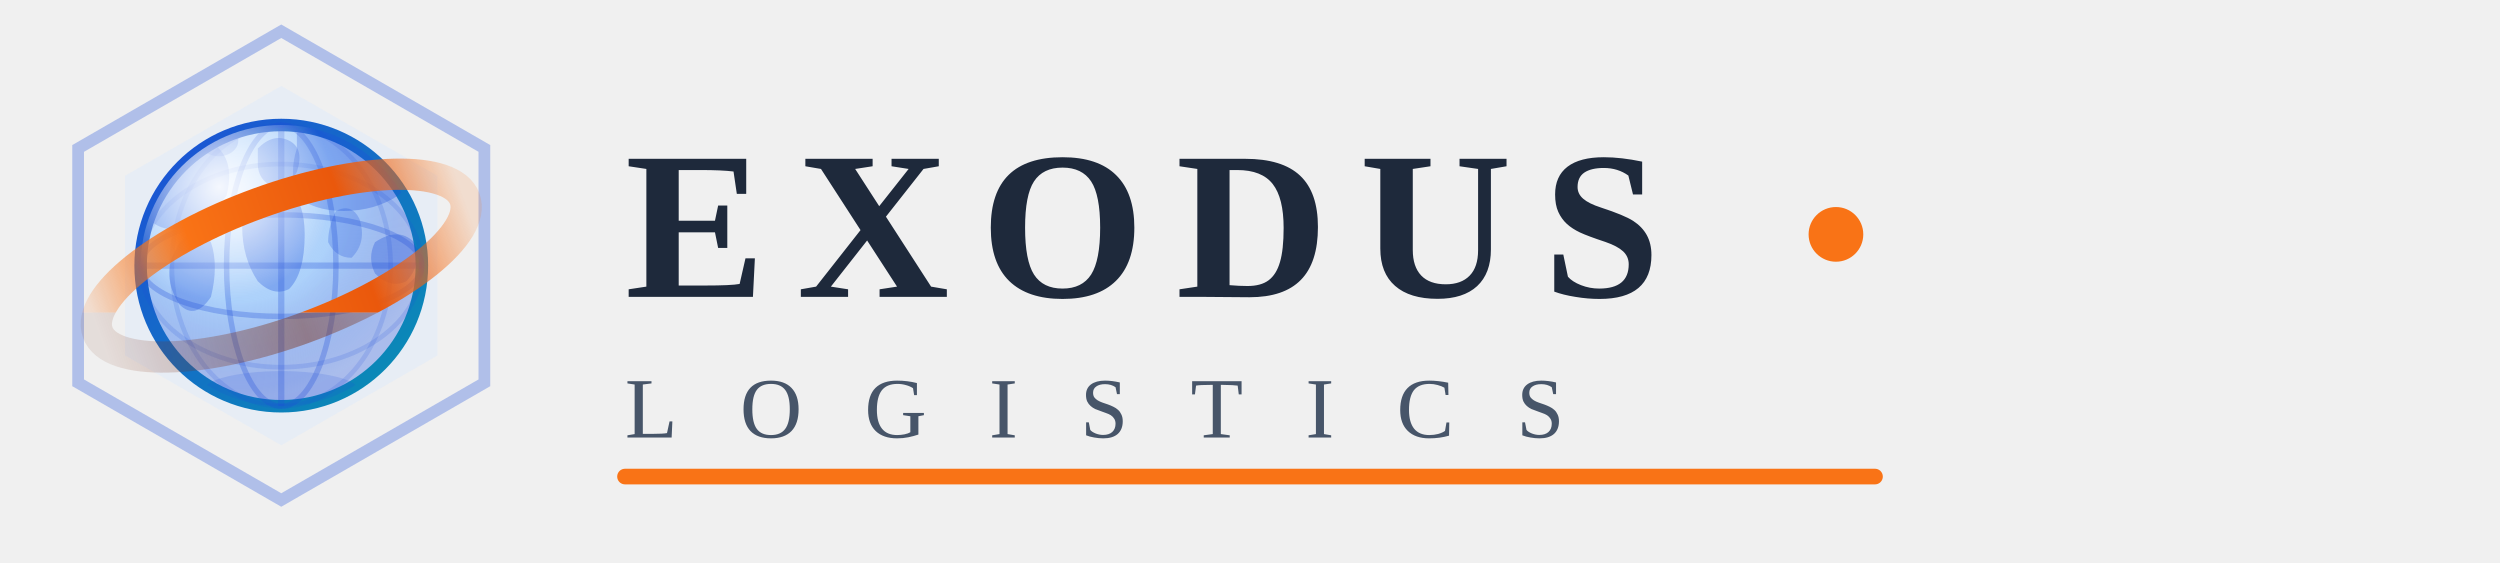
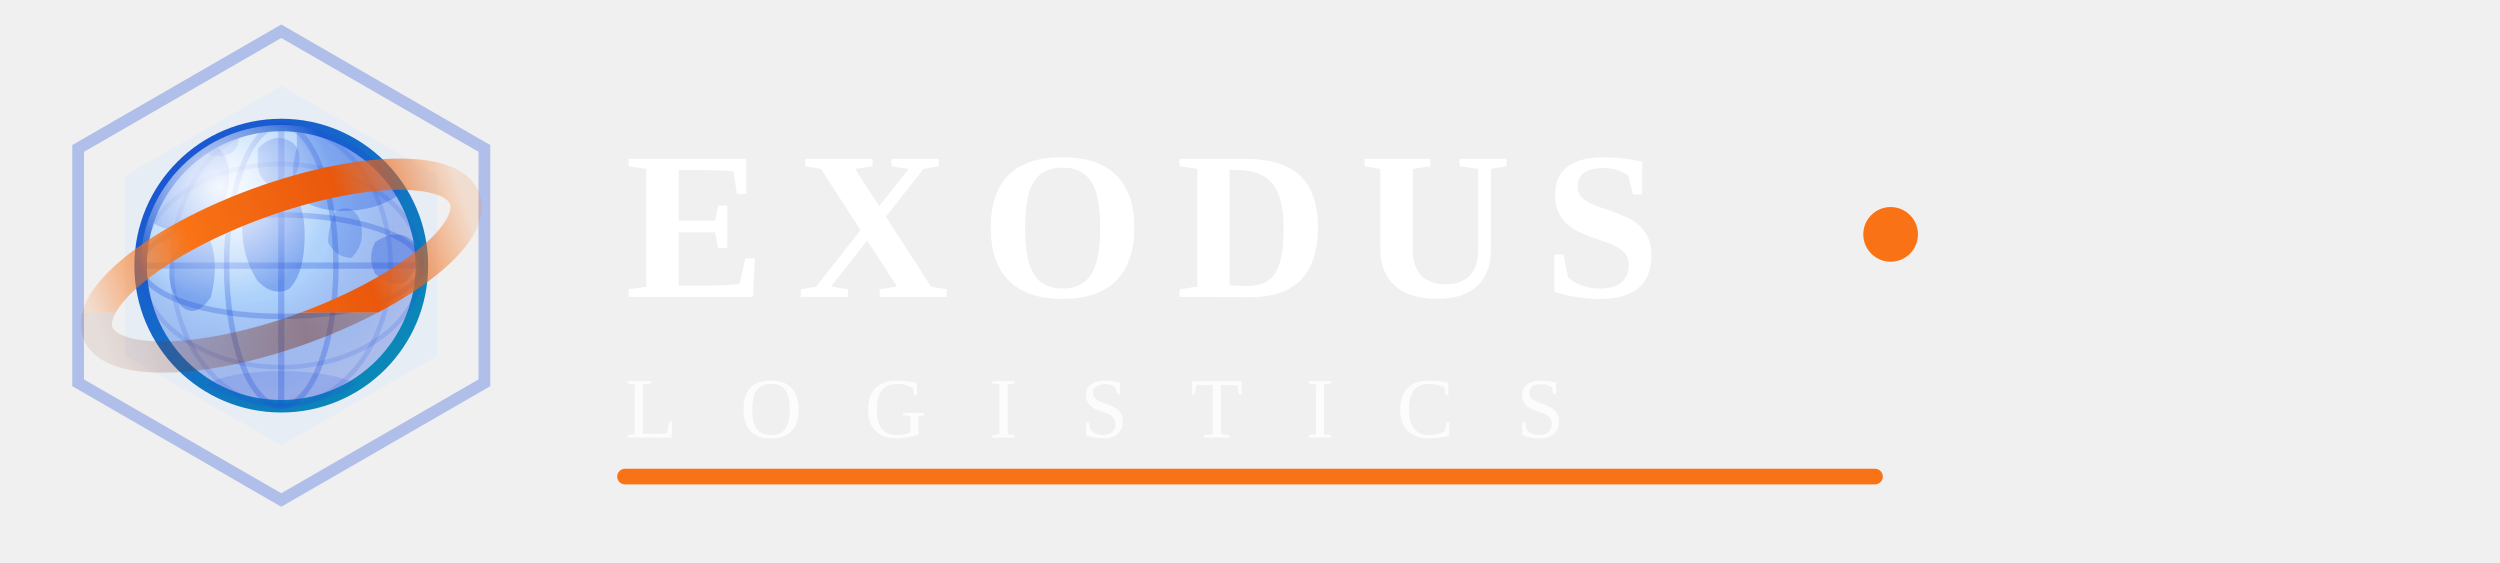
<svg xmlns="http://www.w3.org/2000/svg" viewBox="0 0 320 72" width="320" height="72" fill="none">
  <defs>
    <radialGradient id="gOceanLight" cx="35%" cy="28%" r="70%">
      <stop offset="0%" stop-color="#dbeafe" stop-opacity="0.95" />
      <stop offset="50%" stop-color="#93c5fd" stop-opacity="0.7" />
      <stop offset="100%" stop-color="#1d4ed8" stop-opacity="0.3" />
    </radialGradient>
    <linearGradient id="gStrokeLight" x1="0%" y1="0%" x2="100%" y2="100%">
      <stop offset="0%" stop-color="#1d4ed8" />
      <stop offset="100%" stop-color="#0891b2" />
    </linearGradient>
    <radialGradient id="gOceanDark" cx="35%" cy="28%" r="70%">
      <stop offset="0%" stop-color="#bae6fd" stop-opacity="0.95" />
      <stop offset="50%" stop-color="#38bdf8" stop-opacity="0.6" />
      <stop offset="100%" stop-color="#0369a1" stop-opacity="0.3" />
    </radialGradient>
    <radialGradient id="gShine" cx="28%" cy="22%" r="40%">
      <stop offset="0%" stop-color="#ffffff" stop-opacity="0.9" />
      <stop offset="100%" stop-color="#ffffff" stop-opacity="0" />
    </radialGradient>
    <linearGradient id="gRingF" x1="0%" y1="0%" x2="100%" y2="0%">
      <stop offset="0%" stop-color="#f97316" stop-opacity="0.15" />
      <stop offset="30%" stop-color="#f97316" stop-opacity="1" />
      <stop offset="70%" stop-color="#ea580c" stop-opacity="1" />
      <stop offset="100%" stop-color="#f97316" stop-opacity="0.15" />
    </linearGradient>
    <linearGradient id="gRingB" x1="0%" y1="0%" x2="100%" y2="0%">
      <stop offset="0%" stop-color="#7c2d12" stop-opacity="0.1" />
      <stop offset="50%" stop-color="#7c2d12" stop-opacity="0.45" />
      <stop offset="100%" stop-color="#7c2d12" stop-opacity="0.1" />
    </linearGradient>
    <clipPath id="gC">
      <circle cx="36" cy="34" r="18" />
    </clipPath>
    <clipPath id="gRB">
      <rect x="0" y="40" width="72" height="20" />
    </clipPath>
    <clipPath id="gRF">
      <rect x="0" y="0" width="72" height="40" />
    </clipPath>
  </defs>
  <style>
    /* Default: light mode (white/light background) */
    .hex-outer    { stroke: rgba(29,78,216,0.3); }
    .hex-inner    { fill: rgba(219,234,254,0.4); }
    .globe-circle { fill: url(#gOceanLight); stroke: url(#gStrokeLight); }
    .continent    { fill: rgba(29,78,216,0.32); }
    .continent-sm { fill: rgba(29,78,216,0.25); }
    .grid-line    { stroke: rgba(29,78,216,0.28); }
    .grid-line-sm { stroke: rgba(29,78,216,0.15); }
-     .exodus-text  { fill: #1e293b; }
-     .logistics-text { fill: #475569; }
+     .exodus-text  { fill: #ffffff }
+     .logistics-text { fill: rgba(255,255,255,0.82); }
    .antarctica   { fill: rgba(29,78,216,0.15); }

    /* Dark mode (dark background) */
    @media (prefers-color-scheme: dark) {
      .hex-outer    { stroke: rgba(255,255,255,0.25); }
      .hex-inner    { fill: rgba(255,255,255,0.08); }
      .globe-circle { fill: url(#gOceanDark); stroke: rgba(255,255,255,0.7); }
      .continent    { fill: rgba(255,255,255,0.52); }
      .continent-sm { fill: rgba(255,255,255,0.38); }
      .grid-line    { stroke: rgba(255,255,255,0.32); }
      .grid-line-sm { stroke: rgba(255,255,255,0.16); }
      .exodus-text  { fill: #ffffff; }
      .logistics-text { fill: rgba(255,255,255,0.82); }
      .antarctica   { fill: rgba(255,255,255,0.32); }
    }
  </style>
  <polygon class="hex-outer" points="36,4 62,19 62,49 36,64 10,49 10,19" fill="none" stroke-width="1.5" />
  <polygon class="hex-inner" points="36,11 56,22.5 56,45.5 36,57 16,45.5 16,22.5" />
  <circle class="globe-circle" cx="36" cy="34" r="18" stroke-width="1.6" />
  <g clip-path="url(#gC)">
    <path class="continent" d="M18 22 Q20 18 24 17 Q27 16 28 19 Q30 21 29 25 Q27 28 24 29 Q21 30 19 28 Q17 26 18 22 Z" />
    <ellipse class="continent-sm" cx="28" cy="18" rx="2.5" ry="2" />
    <path class="continent" d="M23 31 Q25 29 27 31 Q28 34 27 38 Q25 41 23 39 Q21 36 22 33 Z" />
    <path class="continent" d="M33 19 Q35 17 37 18 Q39 19 38 22 Q37 24 35 24 Q33 23 33 21 Z" />
    <path class="continent" d="M33 25 Q35 23 37 24 Q39 26 39 30 Q39 35 37 37 Q35 38 33 36 Q31 33 31 29 Q31 26 33 25 Z" />
    <path class="continent" d="M38 17 Q42 15 47 16 Q51 17 52 20 Q53 23 51 25 Q48 27 44 27 Q40 27 38 25 Q37 22 38 19 Z" />
    <path class="continent-sm" d="M43 27 Q45 26 46 28 Q47 31 45 33 Q43 33 42 31 Q42 29 43 27 Z" />
    <path class="continent" d="M48 31 Q51 29 53 31 Q54 34 52 36 Q50 37 48 35 Q47 33 48 31 Z" />
    <ellipse class="antarctica" cx="36" cy="50" rx="10" ry="2.5" />
  </g>
  <ellipse class="grid-line" cx="36" cy="34" rx="18" ry="6.5" fill="none" stroke-width="0.7" />
  <ellipse class="grid-line-sm" cx="36" cy="34" rx="18" ry="13" fill="none" stroke-width="0.6" />
  <ellipse class="grid-line" cx="36" cy="34" rx="7" ry="18" fill="none" stroke-width="0.7" />
  <ellipse class="grid-line-sm" cx="36" cy="34" rx="14" ry="18" fill="none" stroke-width="0.6" />
  <line class="grid-line" x1="18" y1="34" x2="54" y2="34" stroke-width="0.8" />
  <line class="grid-line" x1="36" y1="16" x2="36" y2="52" stroke-width="0.8" />
  <g clip-path="url(#gRB)">
    <ellipse cx="36" cy="34" rx="25" ry="8.5" fill="none" stroke="url(#gRingB)" stroke-width="4" transform="rotate(-20,36,34)" />
  </g>
  <circle cx="36" cy="34" r="18" fill="url(#gShine)" />
  <g clip-path="url(#gRF)">
    <ellipse cx="36" cy="34" rx="25" ry="8.5" fill="none" stroke="url(#gRingF)" stroke-width="4" transform="rotate(-20,36,34)" />
  </g>
  <text class="exodus-text" x="80" y="38" font-family="Georgia, 'Times New Roman', serif" font-size="27" font-weight="bold" letter-spacing="4">EXODUS</text>
-   <circle cx="235" cy="30" r="3.5" fill="#f97316" />
+   <circle cx="242" cy="30" r="3.5" fill="#f97316" />
  <text class="logistics-text" x="80" y="56" font-family="Georgia, 'Times New Roman', serif" font-size="11" font-weight="normal" letter-spacing="8">LOGISTICS</text>
  <line x1="80" y1="61" x2="240" y2="61" stroke="#f97316" stroke-width="2" stroke-linecap="round" />
</svg>
